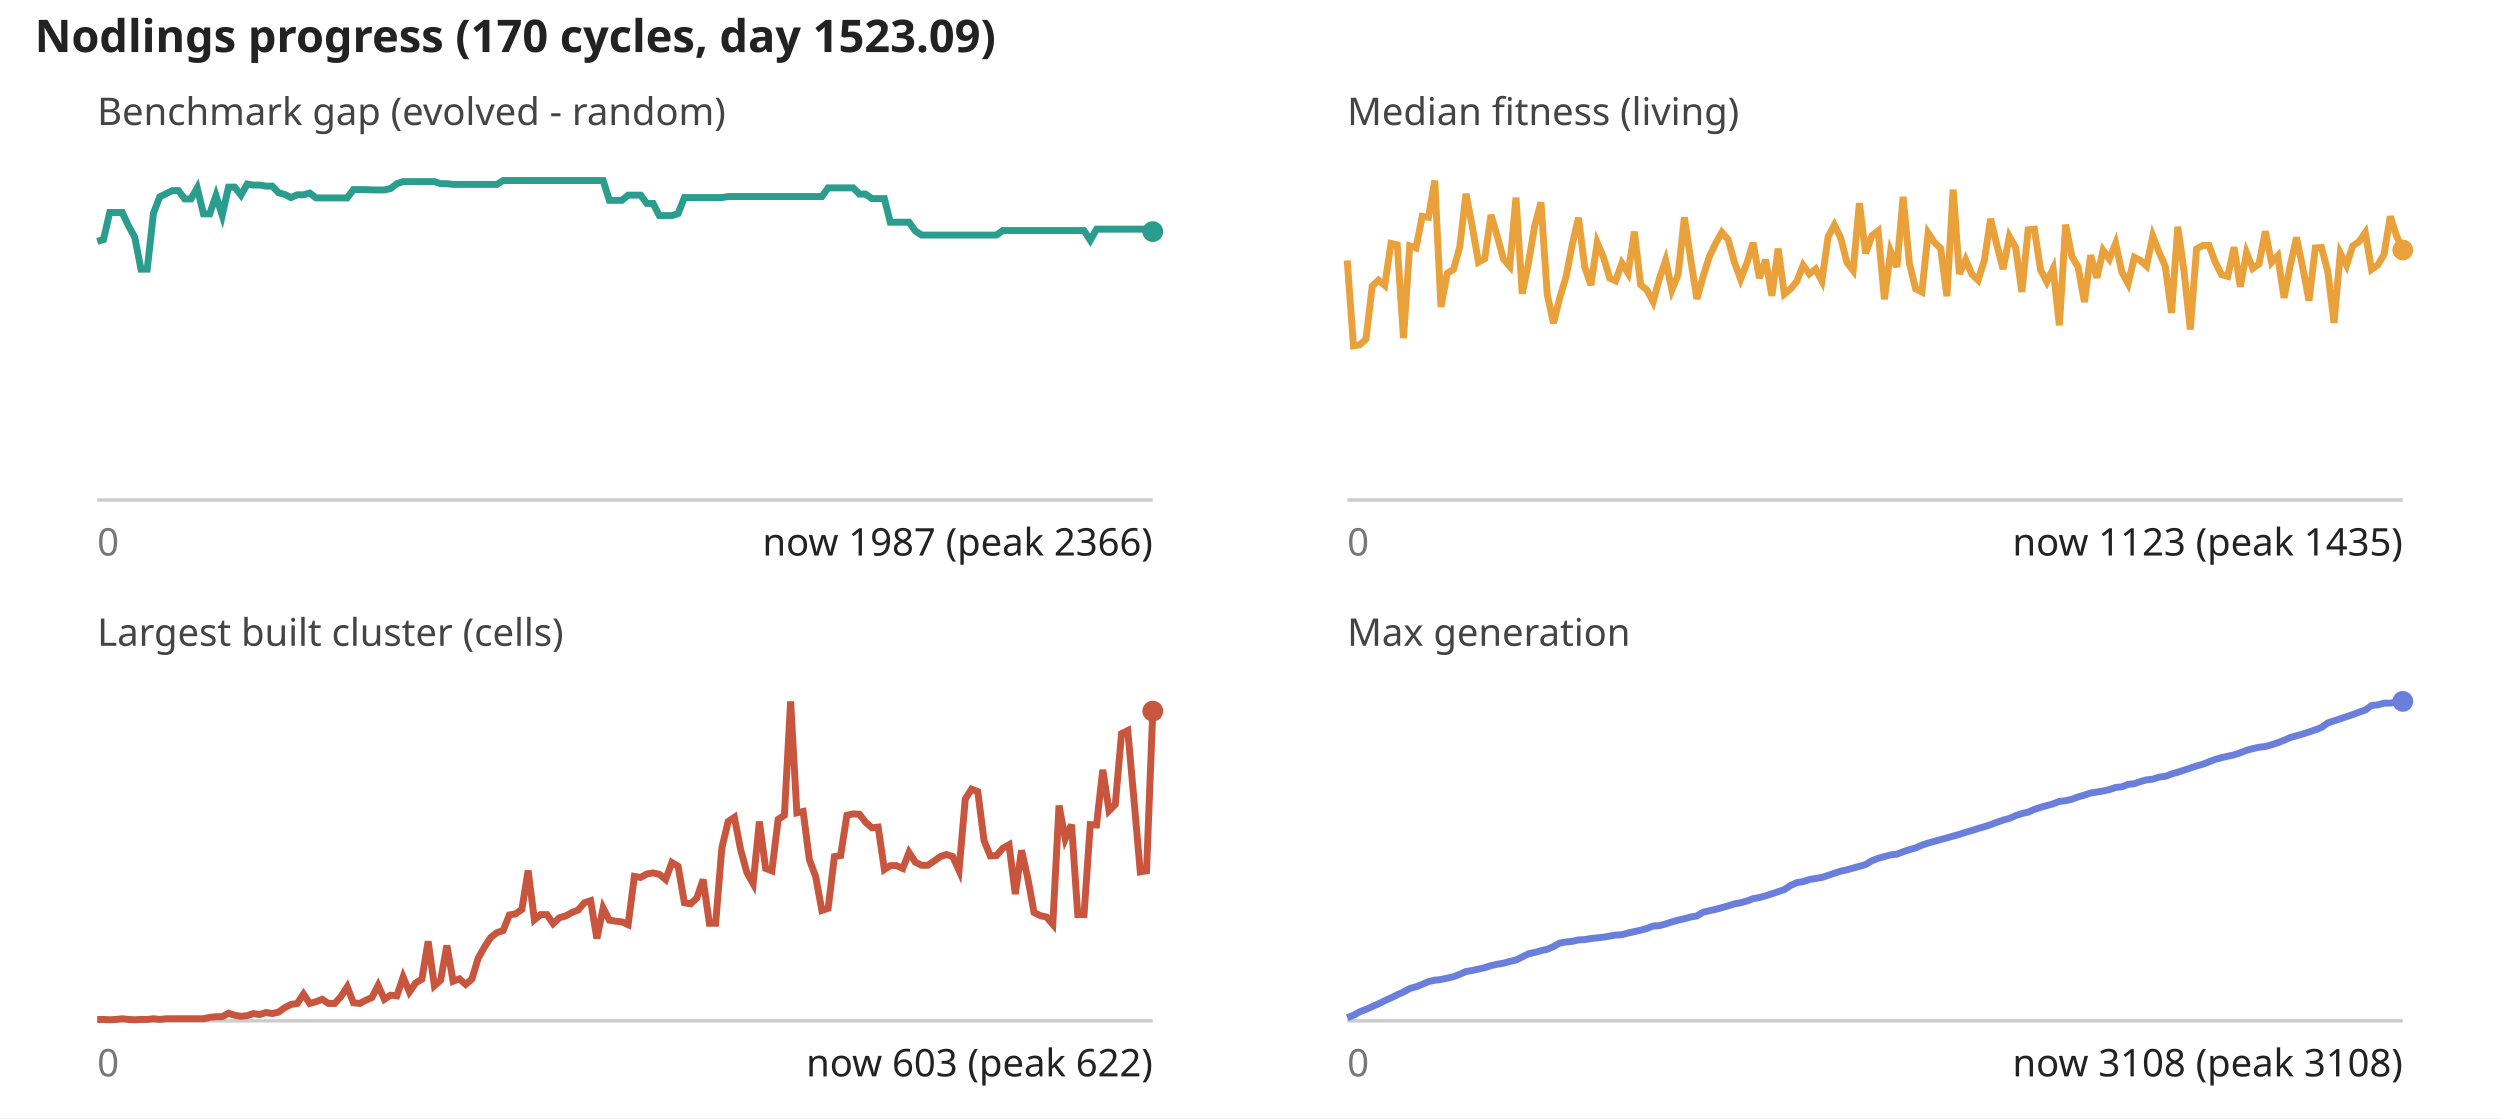
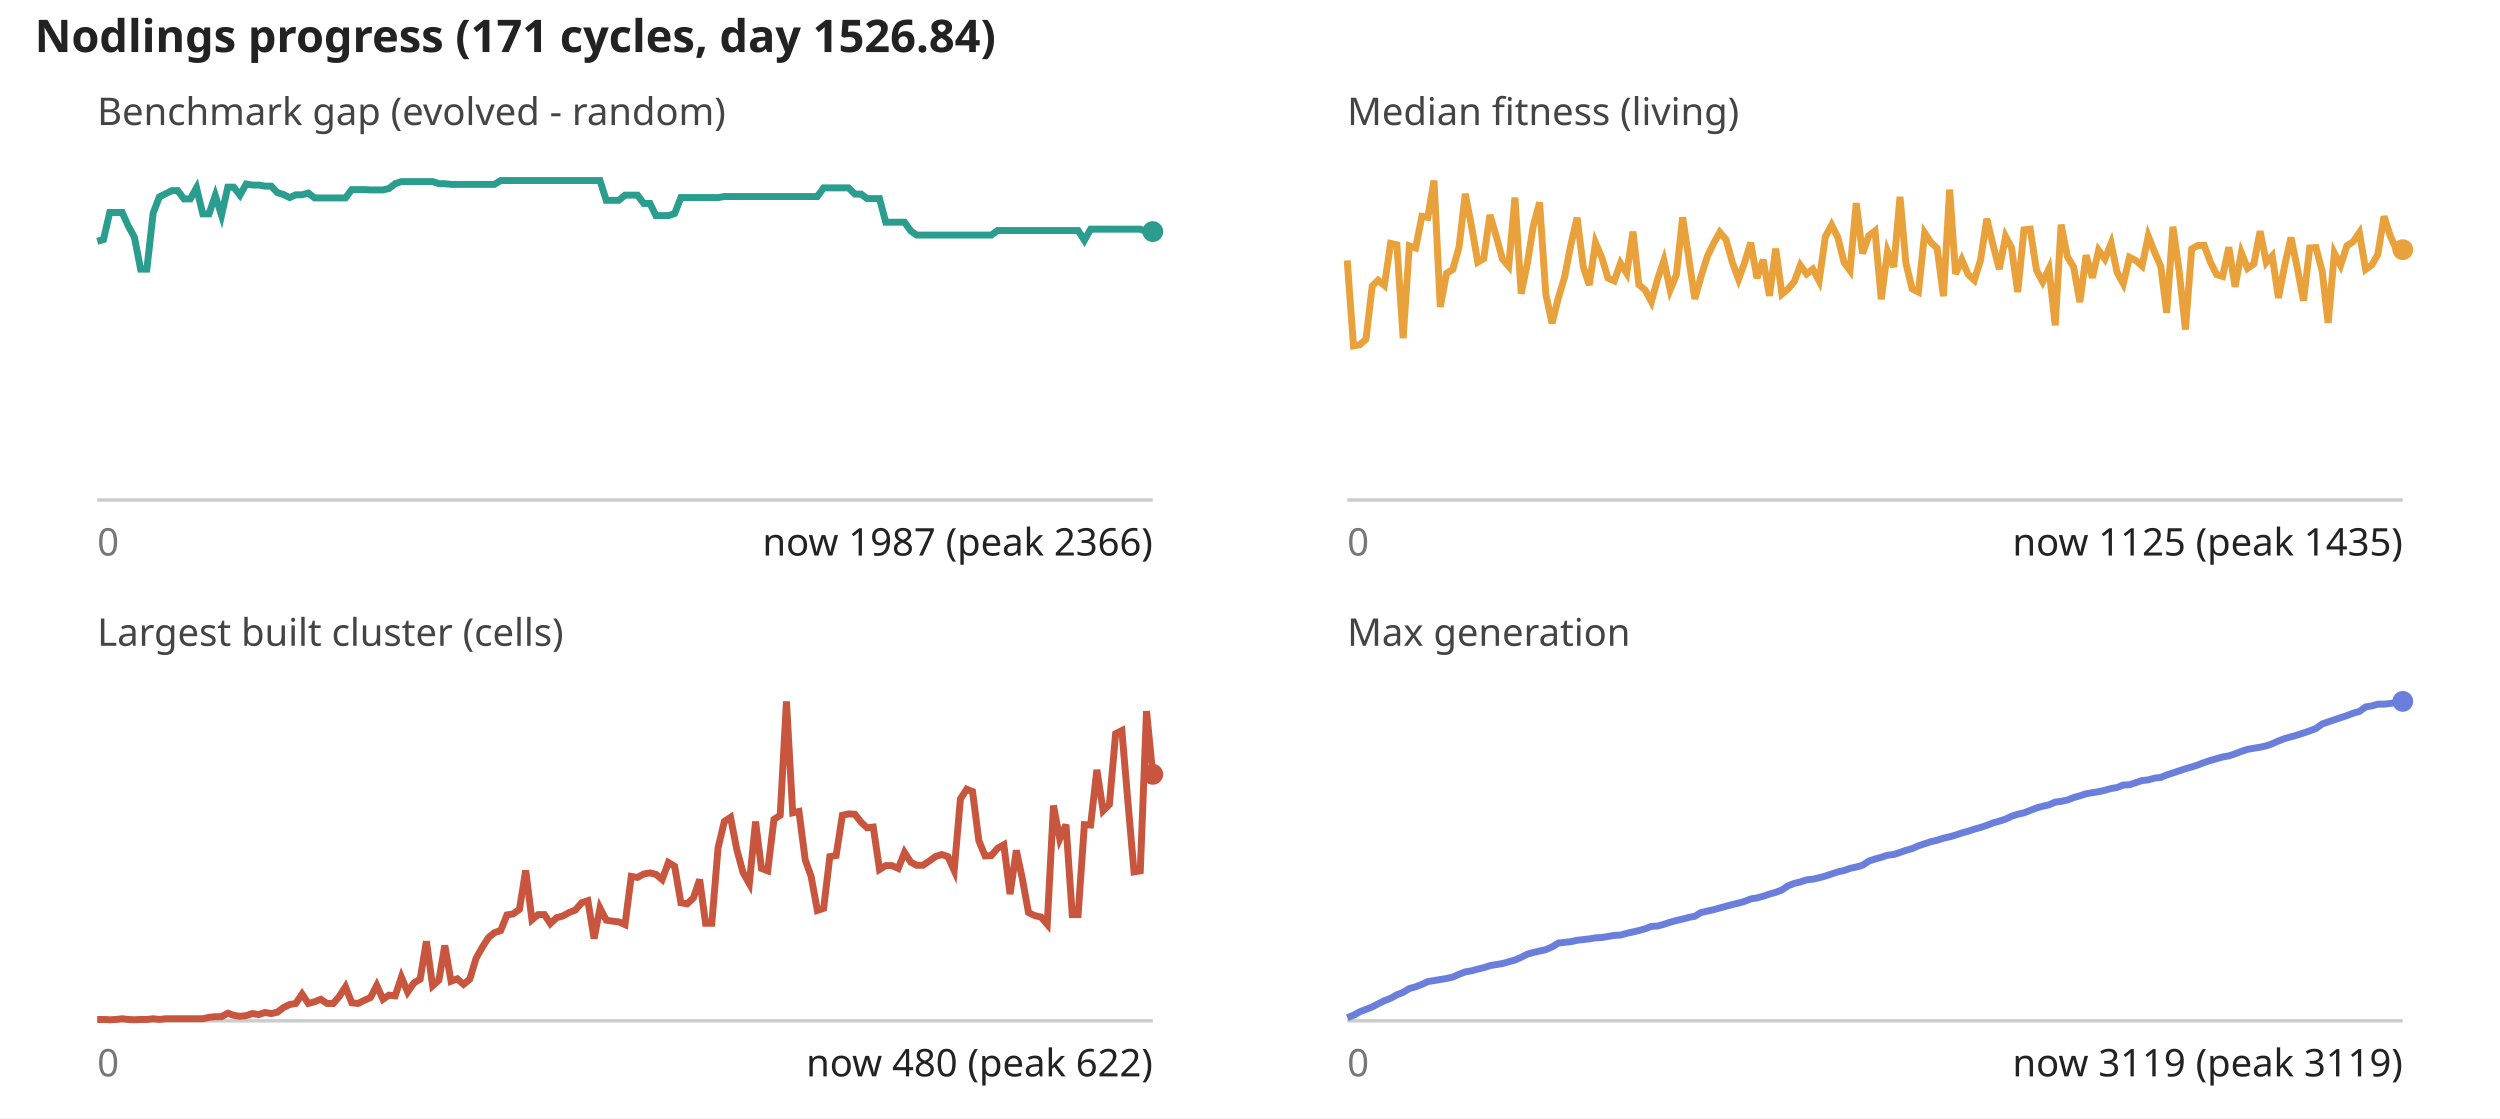
<svg xmlns="http://www.w3.org/2000/svg" viewBox="0 0 720 322" font-family="sans-serif" font-size="11">
  <rect width="100%" height="100%" fill="#fff" />
-   <text x="10" y="15" font-size="13" font-weight="bold" fill="#222">Nodlings progress (170 cycles, day 1523.09)</text>
+   <text x="10" y="15" font-size="13" font-weight="bold" fill="#222">Nodlings progress (171 cycles, day 1526.84)</text>
  <text x="28" y="36" fill="#444">Benchmark gap (evolved - random)</text>
  <line x1="28" y1="144" x2="332" y2="144" stroke="#ccc" />
-   <polyline fill="none" stroke="#2a9d8f" stroke-width="2" points="28.0,69.5 29.8,69.0 31.6,61.2 33.4,61.2 35.2,61.2 37.0,65.0 38.8,68.3 40.6,77.5 42.4,77.5 44.2,61.4 46.0,56.7 47.8,55.8 49.6,54.9 51.4,54.9 53.2,57.3 55.0,57.3 56.8,54.1 58.6,61.6 60.4,61.6 62.2,56.3 64.0,62.0 65.8,53.9 67.6,53.9 69.4,56.2 71.2,53.0 73.0,53.3 74.8,53.3 76.6,53.6 78.4,53.6 80.2,55.5 82.0,56.0 83.8,56.9 85.6,56.1 87.4,56.1 89.2,55.6 91.0,57.0 92.8,57.0 94.6,57.0 96.4,57.0 98.2,57.0 100.0,57.0 101.8,54.6 103.6,54.6 105.3,54.6 107.1,54.7 108.9,54.7 110.7,54.7 112.5,54.3 114.3,52.9 116.1,52.3 117.9,52.3 119.7,52.3 121.5,52.3 123.3,52.3 125.1,52.3 126.9,52.9 128.7,52.9 130.5,53.1 132.3,53.1 134.1,53.1 135.9,53.1 137.7,53.1 139.5,53.1 141.3,53.1 143.1,53.1 144.9,52.0 146.7,52.0 148.5,52.0 150.3,52.0 152.1,52.0 153.9,52.0 155.7,52.0 157.5,52.0 159.3,52.0 161.1,52.0 162.9,52.0 164.7,52.0 166.5,52.0 168.3,52.0 170.1,52.0 171.9,52.0 173.7,52.0 175.5,57.7 177.3,57.7 179.1,57.7 180.9,56.2 182.7,56.2 184.5,56.2 186.3,58.6 188.1,58.6 189.9,62.1 191.7,62.1 193.5,62.1 195.3,61.5 197.1,56.9 198.9,56.9 200.7,56.9 202.5,56.9 204.3,56.9 206.1,56.9 207.9,56.9 209.7,56.6 211.5,56.6 213.3,56.6 215.1,56.6 216.9,56.6 218.7,56.6 220.5,56.6 222.3,56.6 224.1,56.6 225.9,56.6 227.7,56.6 229.5,56.6 231.3,56.6 233.1,56.6 234.9,56.6 236.7,56.6 238.5,54.1 240.3,54.1 242.1,54.1 243.9,54.1 245.7,54.1 247.5,55.9 249.3,55.9 251.1,57.2 252.9,57.2 254.7,57.2 256.4,64.0 258.2,64.0 260.0,64.0 261.8,64.0 263.6,66.5 265.4,67.7 267.2,67.7 269.0,67.7 270.8,67.7 272.6,67.7 274.4,67.7 276.2,67.7 278.0,67.7 279.8,67.7 281.6,67.7 283.4,67.7 285.2,67.7 287.0,67.7 288.8,66.4 290.6,66.4 292.4,66.4 294.2,66.4 296.0,66.4 297.8,66.4 299.6,66.4 301.4,66.4 303.2,66.4 305.0,66.4 306.8,66.4 308.6,66.4 310.4,66.4 312.2,66.4 314.0,69.2 315.8,66.0 317.6,66.0 319.4,66.0 321.2,66.0 323.0,66.0 324.8,66.0 326.6,66.0 328.4,66.0 330.2,66.0 332.0,66.7" />
+   <polyline fill="none" stroke="#2a9d8f" stroke-width="2" points="28.0,69.5 29.8,69.0 31.6,61.2 33.4,61.2 35.2,61.2 36.9,65.0 38.7,68.3 40.5,77.5 42.3,77.5 44.1,61.4 45.9,56.7 47.7,55.8 49.5,54.9 51.2,54.9 53.0,57.3 54.8,57.3 56.6,54.1 58.4,61.6 60.2,61.6 62.0,56.3 63.8,62.0 65.6,53.9 67.3,53.9 69.1,56.2 70.9,53.0 72.7,53.3 74.5,53.3 76.3,53.6 78.1,53.6 79.9,55.5 81.6,56.0 83.4,56.9 85.2,56.1 87.0,56.1 88.8,55.6 90.6,57.0 92.4,57.0 94.2,57.0 96.0,57.0 97.7,57.0 99.5,57.0 101.3,54.6 103.1,54.6 104.9,54.6 106.7,54.7 108.5,54.7 110.3,54.7 112.0,54.3 113.8,52.9 115.6,52.3 117.4,52.3 119.2,52.3 121.0,52.3 122.8,52.3 124.6,52.3 126.4,52.9 128.1,52.9 129.9,53.1 131.7,53.1 133.5,53.1 135.3,53.1 137.1,53.1 138.9,53.1 140.7,53.1 142.4,53.1 144.2,52.0 146.0,52.0 147.8,52.0 149.6,52.0 151.4,52.0 153.2,52.0 155.0,52.0 156.8,52.0 158.5,52.0 160.3,52.0 162.1,52.0 163.9,52.0 165.7,52.0 167.5,52.0 169.3,52.0 171.1,52.0 172.8,52.0 174.6,57.7 176.4,57.7 178.2,57.7 180.0,56.2 181.8,56.2 183.6,56.2 185.4,58.6 187.2,58.6 188.9,62.1 190.7,62.1 192.5,62.1 194.3,61.5 196.1,56.9 197.9,56.9 199.7,56.9 201.5,56.9 203.2,56.9 205.0,56.9 206.8,56.9 208.6,56.6 210.4,56.6 212.2,56.6 214.0,56.6 215.8,56.6 217.6,56.6 219.3,56.6 221.1,56.6 222.9,56.6 224.7,56.6 226.5,56.6 228.3,56.6 230.1,56.6 231.9,56.6 233.6,56.6 235.4,56.6 237.2,54.1 239.0,54.1 240.8,54.1 242.6,54.1 244.4,54.1 246.2,55.9 248.0,55.9 249.7,57.2 251.5,57.2 253.3,57.2 255.1,64.0 256.9,64.0 258.7,64.0 260.5,64.0 262.3,66.5 264.0,67.7 265.8,67.7 267.6,67.7 269.4,67.7 271.2,67.7 273.0,67.7 274.8,67.7 276.6,67.7 278.4,67.7 280.1,67.7 281.9,67.7 283.7,67.7 285.5,67.7 287.3,66.4 289.1,66.4 290.9,66.4 292.7,66.4 294.4,66.4 296.2,66.4 298.0,66.4 299.8,66.4 301.6,66.4 303.4,66.4 305.2,66.4 307.0,66.4 308.8,66.4 310.5,66.4 312.3,69.2 314.1,66.0 315.9,66.0 317.7,66.0 319.5,66.0 321.3,66.0 323.1,66.0 324.8,66.0 326.6,66.0 328.4,66.0 330.2,66.7 332.0,66.7" />
  <circle cx="332.0" cy="66.7" r="3" fill="#2a9d8f" />
  <text x="28" y="160" fill="#777">0</text>
  <text x="332" y="160" text-anchor="end" fill="#222">now 1987 (peak 2366)</text>
  <text x="388" y="36" fill="#444">Median fitness (living)</text>
  <line x1="388" y1="144" x2="692" y2="144" stroke="#ccc" />
-   <polyline fill="none" stroke="#e9a23b" stroke-width="2" points="388.0,75.0 389.8,99.6 391.6,99.3 393.4,97.7 395.2,82.4 397.0,80.7 398.8,82.2 400.6,70.1 402.4,70.5 404.2,97.4 406.0,70.8 407.8,71.4 409.6,62.3 411.4,62.6 413.2,52.0 415.0,88.4 416.8,78.7 418.6,77.6 420.4,71.2 422.2,55.8 424.0,65.2 425.8,75.5 427.6,74.5 429.4,61.9 431.2,68.0 433.0,74.6 434.8,76.7 436.6,56.9 438.4,84.6 440.2,75.7 442.0,65.0 443.8,58.3 445.6,84.8 447.4,93.1 449.2,85.8 451.0,79.8 452.8,70.5 454.6,62.7 456.4,76.9 458.2,82.1 460.0,69.9 461.8,74.1 463.6,80.1 465.3,80.9 467.1,75.8 468.9,78.7 470.7,66.7 472.5,82.0 474.3,83.5 476.1,86.9 477.9,80.3 479.7,75.0 481.5,83.5 483.3,79.1 485.1,62.6 486.9,74.6 488.7,86.1 490.5,79.6 492.3,73.9 494.1,70.1 495.9,66.9 497.7,69.0 499.5,75.5 501.3,80.4 503.1,75.8 504.9,69.9 506.7,80.1 508.5,74.8 510.3,85.2 512.1,71.6 513.9,84.7 515.7,83.2 517.5,81.0 519.3,76.4 521.1,78.9 522.9,77.5 524.7,80.9 526.5,68.2 528.3,64.8 530.1,68.4 531.9,75.6 533.7,77.9 535.5,58.5 537.3,73.0 539.1,67.9 540.9,66.5 542.7,86.2 544.5,72.4 546.3,76.9 548.1,56.7 549.9,75.8 551.7,83.2 553.5,84.1 555.3,67.1 557.1,69.8 558.9,71.5 560.7,85.3 562.5,54.6 564.3,78.9 566.1,74.8 567.9,79.0 569.7,80.7 571.5,74.9 573.3,63.0 575.1,70.6 576.9,77.5 578.7,68.1 580.5,71.3 582.3,84.1 584.1,66.2 585.9,66.0 587.7,77.8 589.5,81.2 591.3,77.4 593.1,93.7 594.9,64.7 596.7,73.9 598.5,76.9 600.3,87.0 602.1,73.5 603.9,80.0 605.7,72.1 607.5,74.6 609.3,70.1 611.1,78.4 612.9,81.7 614.7,74.1 616.4,75.0 618.2,76.6 620.0,68.0 621.8,72.6 623.6,76.7 625.4,90.1 627.2,65.3 629.0,78.1 630.8,94.9 632.6,71.7 634.4,70.7 636.2,70.7 638.0,75.5 639.8,79.1 641.6,79.6 643.4,71.2 645.2,82.6 647.0,72.8 648.8,77.3 650.6,76.0 652.4,66.6 654.2,75.6 656.0,73.7 657.8,85.8 659.6,76.4 661.4,68.4 663.2,77.1 665.0,86.6 666.8,71.4 668.6,71.3 670.4,78.2 672.2,93.0 674.0,72.9 675.8,76.4 677.6,70.8 679.4,69.6 681.2,67.0 683.0,77.6 684.8,76.3 686.6,73.3 688.4,62.3 690.2,67.9 692.0,72.0" />
-   <circle cx="692.0" cy="72.0" r="3" fill="#e9a23b" />
+   <polyline fill="none" stroke="#e9a23b" stroke-width="2" points="388.0,75.0 389.8,99.6 391.6,99.3 393.4,97.7 395.2,82.4 396.9,80.7 398.7,82.2 400.5,70.1 402.3,70.5 404.1,97.4 405.9,70.8 407.7,71.4 409.5,62.3 411.2,62.6 413.0,52.0 414.8,88.4 416.6,78.7 418.4,77.6 420.2,71.2 422.0,55.8 423.8,65.2 425.6,75.5 427.3,74.5 429.1,61.9 430.9,68.0 432.7,74.6 434.5,76.7 436.3,56.9 438.1,84.6 439.9,75.7 441.6,65.0 443.4,58.3 445.2,84.8 447.0,93.1 448.8,85.8 450.6,79.8 452.4,70.5 454.2,62.7 456.0,76.9 457.7,82.1 459.5,69.9 461.3,74.1 463.1,80.1 464.9,80.9 466.7,75.8 468.5,78.7 470.3,66.7 472.0,82.0 473.8,83.5 475.6,86.9 477.4,80.3 479.2,75.0 481.0,83.5 482.8,79.1 484.6,62.6 486.4,74.6 488.1,86.1 489.9,79.6 491.7,73.9 493.5,70.1 495.3,66.9 497.1,69.0 498.9,75.5 500.7,80.4 502.4,75.8 504.2,69.9 506.0,80.1 507.8,74.8 509.6,85.2 511.4,71.6 513.2,84.7 515.0,83.2 516.8,81.0 518.5,76.4 520.3,78.9 522.1,77.5 523.9,80.9 525.7,68.2 527.5,64.8 529.3,68.4 531.1,75.6 532.8,77.9 534.6,58.5 536.4,73.0 538.2,67.9 540.0,66.5 541.8,86.2 543.6,72.4 545.4,76.9 547.2,56.7 548.9,75.8 550.7,83.2 552.5,84.1 554.3,67.1 556.1,69.8 557.9,71.5 559.7,85.3 561.5,54.6 563.2,78.9 565.0,74.8 566.8,79.0 568.6,80.7 570.4,74.9 572.2,63.0 574.0,70.6 575.8,77.5 577.6,68.1 579.3,71.3 581.1,84.1 582.9,66.2 584.7,66.0 586.5,77.8 588.3,81.2 590.1,77.4 591.9,93.7 593.6,64.7 595.4,73.9 597.2,76.9 599.0,87.0 600.8,73.5 602.6,80.0 604.4,72.1 606.2,74.6 608.0,70.1 609.7,78.4 611.5,81.7 613.3,74.1 615.1,75.0 616.9,76.6 618.7,68.0 620.5,72.6 622.3,76.7 624.0,90.1 625.8,65.3 627.6,78.1 629.4,94.9 631.2,71.7 633.0,70.7 634.8,70.7 636.6,75.5 638.4,79.1 640.1,79.6 641.9,71.2 643.7,82.6 645.5,72.8 647.3,77.3 649.1,76.0 650.9,66.6 652.7,75.6 654.4,73.7 656.2,85.8 658.0,76.4 659.8,68.4 661.6,77.1 663.4,86.6 665.2,71.4 667.0,71.3 668.8,78.2 670.5,93.0 672.3,72.9 674.1,76.4 675.9,70.8 677.7,69.6 679.5,67.0 681.3,77.6 683.1,76.3 684.8,73.3 686.6,62.3 688.4,67.9 690.2,72.0 692.0,71.9" />
+   <circle cx="692.0" cy="71.9" r="3" fill="#e9a23b" />
  <text x="388" y="160" fill="#777">0</text>
-   <text x="692" y="160" text-anchor="end" fill="#222">now 1123 (peak 1435)</text>
+   <text x="692" y="160" text-anchor="end" fill="#222">now 1125 (peak 1435)</text>
  <text x="28" y="186" fill="#444">Largest built cluster (cells)</text>
  <line x1="28" y1="294" x2="332" y2="294" stroke="#ccc" />
-   <polyline fill="none" stroke="#c8553d" stroke-width="2" points="28.0,293.6 29.8,293.6 31.6,293.7 33.4,293.6 35.2,293.4 37.0,293.6 38.8,293.7 40.6,293.6 42.4,293.6 44.2,293.4 46.0,293.6 47.8,293.4 49.6,293.4 51.4,293.4 53.2,293.4 55.0,293.4 56.8,293.4 58.6,293.4 60.4,293.0 62.2,292.8 64.0,292.8 65.8,291.8 67.6,292.4 69.4,292.7 71.2,292.5 73.0,291.9 74.8,292.2 76.6,291.6 78.4,291.9 80.2,291.5 82.0,290.2 83.8,289.3 85.6,289.0 87.4,286.3 89.2,289.0 91.0,288.5 92.8,287.8 94.6,289.0 96.4,289.0 98.2,287.0 100.0,284.2 101.8,288.8 103.6,289.0 105.3,288.1 107.1,287.3 108.9,283.8 110.7,287.8 112.5,286.6 114.3,286.8 116.1,281.4 117.9,285.7 119.7,283.1 121.5,282.0 123.3,271.1 125.1,283.9 126.9,282.3 128.7,272.3 130.5,282.6 132.3,281.9 134.1,283.5 135.9,282.0 137.7,276.0 139.5,272.8 141.3,270.0 143.1,268.6 144.9,268.0 146.7,263.5 148.5,263.2 150.3,261.9 152.1,250.7 153.9,264.9 155.7,263.4 157.5,263.4 159.3,266.0 161.1,264.3 162.9,263.8 164.7,262.8 166.5,262.1 168.3,260.0 170.1,259.4 171.9,270.3 173.7,261.5 175.5,265.0 177.3,265.3 179.1,265.5 180.9,266.3 182.7,252.4 184.5,252.7 186.3,251.7 188.1,251.4 189.9,251.8 191.7,253.3 193.5,248.4 195.3,249.5 197.1,260.0 198.9,260.3 200.7,258.6 202.5,253.3 204.3,265.9 206.1,265.9 207.9,244.2 209.7,236.6 211.5,235.4 213.3,244.7 215.1,251.3 216.9,254.5 218.7,236.6 220.5,250.1 222.3,250.8 224.1,236.0 225.9,234.8 227.7,202.0 229.5,234.1 231.3,233.7 233.1,247.6 234.9,252.4 236.7,262.2 238.5,261.6 240.3,246.7 242.1,246.4 243.9,234.8 245.7,234.4 247.5,234.5 249.3,236.8 251.1,238.4 252.9,238.2 254.7,250.4 256.4,249.3 258.2,249.3 260.0,250.1 261.8,245.5 263.6,248.3 265.4,249.2 267.2,249.2 269.0,248.0 270.8,246.7 272.6,246.1 274.4,246.7 276.2,250.7 278.0,230.1 279.8,227.3 281.6,228.0 283.4,242.1 285.2,246.5 287.0,246.4 288.8,244.3 290.6,243.3 292.4,257.5 294.2,244.9 296.0,252.9 297.8,262.8 299.6,263.7 301.4,264.1 303.2,266.2 305.0,232.0 306.8,241.6 308.6,237.5 310.4,263.4 312.2,263.4 314.0,237.5 315.8,237.6 317.6,221.7 319.4,233.5 321.2,231.7 323.0,211.3 324.8,210.4 326.6,230.5 328.4,251.1 330.2,250.8 332.0,204.8" />
-   <circle cx="332.0" cy="204.8" r="3" fill="#c8553d" />
+   <polyline fill="none" stroke="#c8553d" stroke-width="2" points="28.0,293.6 29.8,293.6 31.6,293.7 33.4,293.6 35.2,293.4 36.9,293.6 38.7,293.7 40.5,293.6 42.3,293.6 44.1,293.4 45.9,293.6 47.7,293.4 49.5,293.4 51.2,293.4 53.0,293.4 54.8,293.4 56.6,293.4 58.4,293.4 60.2,293.0 62.0,292.8 63.8,292.8 65.6,291.8 67.3,292.4 69.1,292.7 70.9,292.5 72.7,291.9 74.5,292.2 76.3,291.6 78.1,291.9 79.9,291.5 81.6,290.2 83.4,289.3 85.2,289.0 87.0,286.3 88.8,289.0 90.6,288.5 92.4,287.8 94.2,289.0 96.0,289.0 97.7,287.0 99.5,284.2 101.3,288.8 103.1,289.0 104.9,288.1 106.7,287.3 108.5,283.8 110.3,287.8 112.0,286.6 113.8,286.8 115.6,281.4 117.4,285.7 119.2,283.1 121.0,282.0 122.8,271.1 124.6,283.9 126.4,282.3 128.1,272.3 129.9,282.6 131.7,281.9 133.5,283.5 135.3,282.0 137.1,276.0 138.9,272.8 140.7,270.0 142.4,268.6 144.2,268.0 146.0,263.5 147.8,263.2 149.6,261.9 151.4,250.7 153.2,264.9 155.0,263.4 156.8,263.4 158.5,266.0 160.3,264.3 162.1,263.8 163.9,262.8 165.7,262.1 167.5,260.0 169.3,259.4 171.1,270.3 172.8,261.5 174.6,265.0 176.4,265.3 178.2,265.5 180.0,266.3 181.8,252.4 183.6,252.7 185.4,251.7 187.2,251.4 188.9,251.8 190.7,253.3 192.5,248.4 194.3,249.5 196.1,260.0 197.9,260.3 199.7,258.6 201.5,253.3 203.2,265.9 205.0,265.9 206.8,244.2 208.6,236.6 210.4,235.4 212.2,244.7 214.0,251.3 215.8,254.5 217.6,236.6 219.3,250.1 221.1,250.8 222.9,236.0 224.7,234.8 226.5,202.0 228.3,234.1 230.1,233.7 231.9,247.6 233.6,252.4 235.4,262.2 237.2,261.6 239.0,246.7 240.8,246.4 242.6,234.8 244.4,234.4 246.2,234.5 248.0,236.8 249.7,238.4 251.5,238.2 253.3,250.4 255.1,249.3 256.9,249.3 258.7,250.1 260.5,245.5 262.3,248.3 264.0,249.2 265.8,249.2 267.6,248.0 269.4,246.7 271.2,246.1 273.0,246.7 274.8,250.7 276.6,230.1 278.4,227.3 280.1,228.0 281.9,242.1 283.7,246.5 285.5,246.4 287.3,244.3 289.1,243.3 290.9,257.5 292.7,244.9 294.4,252.9 296.2,262.8 298.0,263.7 299.8,264.1 301.6,266.2 303.4,232.0 305.2,241.6 307.0,237.5 308.8,263.4 310.5,263.4 312.3,237.5 314.1,237.6 315.9,221.7 317.7,233.5 319.5,231.7 321.3,211.3 323.1,210.4 324.8,230.5 326.6,251.1 328.4,250.8 330.2,204.8 332.0,223.0" />
+   <circle cx="332.0" cy="223.0" r="3" fill="#c8553d" />
  <text x="28" y="310" fill="#777">0</text>
-   <text x="332" y="310" text-anchor="end" fill="#222">now 603 (peak 622)</text>
+   <text x="332" y="310" text-anchor="end" fill="#222">now 480 (peak 622)</text>
  <text x="388" y="186" fill="#444">Max generation</text>
  <line x1="388" y1="294" x2="692" y2="294" stroke="#ccc" />
-   <polyline fill="none" stroke="#6a7fdb" stroke-width="2" points="388.0,293.1 389.8,292.4 391.6,291.4 393.4,290.7 395.2,289.9 397.0,289.1 398.8,288.2 400.6,287.4 402.4,286.5 404.2,285.7 406.0,284.7 407.8,284.2 409.6,283.5 411.4,282.7 413.2,282.3 415.0,282.1 416.8,281.7 418.6,281.3 420.4,280.6 422.2,279.8 424.0,279.5 425.8,279.1 427.6,278.7 429.4,278.1 431.2,277.7 433.0,277.4 434.8,276.9 436.6,276.5 438.4,275.6 440.2,274.7 442.0,274.3 443.8,273.8 445.6,273.4 447.4,272.6 449.2,271.6 451.0,271.3 452.8,271.1 454.6,270.7 456.4,270.6 458.2,270.3 460.0,270.1 461.8,269.9 463.6,269.6 465.3,269.3 467.1,269.2 468.9,268.7 470.7,268.3 472.5,267.9 474.3,267.4 476.1,266.7 477.9,266.6 479.7,266.1 481.5,265.5 483.3,265.0 485.1,264.6 486.9,264.1 488.7,263.8 490.5,262.7 492.3,262.3 494.1,261.9 495.9,261.4 497.7,260.9 499.5,260.3 501.3,260.0 503.1,259.5 504.9,258.8 506.7,258.5 508.5,258.0 510.3,257.4 512.1,256.8 513.9,256.2 515.7,255.0 517.5,254.2 519.3,253.9 521.1,253.3 522.9,253.0 524.7,252.7 526.5,252.1 528.3,251.5 530.1,250.9 531.9,250.5 533.7,250.0 535.5,249.5 537.3,249.0 539.1,247.9 540.9,247.2 542.7,246.7 544.5,246.2 546.3,246.0 548.1,245.3 549.9,244.7 551.7,244.2 553.5,243.4 555.3,242.8 557.1,242.3 558.9,241.8 560.7,241.3 562.5,240.8 564.3,240.3 566.1,239.7 567.9,239.2 569.7,238.6 571.5,238.1 573.3,237.5 575.1,236.8 576.9,236.2 578.7,235.7 580.5,234.9 582.3,234.3 584.1,233.9 585.9,233.1 587.7,232.5 589.5,232.0 591.3,231.5 593.1,230.8 594.9,230.6 596.7,230.2 598.5,229.5 600.3,229.0 602.1,228.4 603.9,228.1 605.7,227.8 607.5,227.4 609.3,226.8 611.1,226.6 612.9,225.9 614.7,225.7 616.4,225.1 618.2,224.6 620.0,224.4 621.8,223.8 623.6,223.6 625.4,222.9 627.2,222.4 629.0,221.8 630.8,221.2 632.6,220.6 634.4,220.1 636.2,219.4 638.0,218.7 639.8,218.2 641.6,217.8 643.4,217.4 645.2,216.8 647.0,216.1 648.8,215.6 650.6,215.2 652.4,215.0 654.2,214.5 656.0,213.9 657.8,213.2 659.6,212.4 661.4,211.9 663.2,211.4 665.0,210.8 666.8,210.2 668.6,209.5 670.4,208.2 672.2,207.6 674.0,207.0 675.8,206.4 677.6,205.8 679.4,205.1 681.2,204.5 683.0,203.2 684.8,203.0 686.6,202.5 688.4,202.5 690.2,202.2 692.0,202.0" />
+   <polyline fill="none" stroke="#6a7fdb" stroke-width="2" points="388.0,293.1 389.8,292.4 391.6,291.4 393.4,290.7 395.2,290.0 396.9,289.1 398.7,288.2 400.5,287.5 402.3,286.5 404.1,285.8 405.9,284.7 407.7,284.2 409.5,283.5 411.2,282.7 413.0,282.4 414.8,282.1 416.6,281.8 418.4,281.4 420.2,280.6 422.0,279.9 423.8,279.6 425.6,279.1 427.3,278.7 429.1,278.1 430.9,277.8 432.7,277.5 434.5,277.0 436.3,276.5 438.1,275.7 439.9,274.8 441.6,274.3 443.4,273.9 445.2,273.5 447.0,272.7 448.8,271.6 450.6,271.4 452.4,271.2 454.2,270.8 456.0,270.6 457.7,270.4 459.5,270.1 461.3,270.0 463.1,269.7 464.9,269.4 466.7,269.3 468.5,268.8 470.3,268.4 472.0,268.0 473.8,267.5 475.6,266.8 477.4,266.7 479.2,266.2 481.0,265.6 482.8,265.1 484.6,264.7 486.4,264.2 488.1,263.9 489.9,262.8 491.7,262.4 493.5,262.0 495.3,261.5 497.1,261.0 498.9,260.5 500.7,260.1 502.4,259.6 504.2,258.9 506.0,258.6 507.8,258.1 509.6,257.5 511.4,257.0 513.2,256.3 515.0,255.1 516.8,254.4 518.5,254.0 520.3,253.4 522.1,253.2 523.9,252.8 525.7,252.3 527.5,251.7 529.3,251.1 531.1,250.7 532.8,250.1 534.6,249.7 536.4,249.2 538.2,248.0 540.0,247.4 541.8,246.9 543.6,246.3 545.4,246.1 547.2,245.5 548.9,244.9 550.7,244.4 552.5,243.6 554.3,243.0 556.1,242.4 557.9,242.0 559.7,241.4 561.5,241.0 563.2,240.5 565.0,239.9 566.8,239.4 568.6,238.8 570.4,238.3 572.2,237.7 574.0,237.0 575.8,236.5 577.6,235.9 579.3,235.1 581.1,234.5 582.9,234.1 584.7,233.4 586.5,232.7 588.3,232.2 590.1,231.8 591.9,231.0 593.6,230.8 595.4,230.4 597.2,229.7 599.0,229.2 600.8,228.6 602.6,228.3 604.4,228.0 606.2,227.6 608.0,227.1 609.7,226.8 611.5,226.1 613.3,226.0 615.1,225.4 616.9,224.8 618.7,224.6 620.5,224.1 622.3,223.9 624.0,223.2 625.8,222.6 627.6,222.0 629.4,221.4 631.2,220.9 633.0,220.3 634.8,219.6 636.6,219.0 638.4,218.5 640.1,218.0 641.9,217.7 643.7,217.1 645.5,216.4 647.3,215.8 649.1,215.5 650.9,215.2 652.7,214.8 654.4,214.2 656.2,213.4 658.0,212.7 659.8,212.2 661.6,211.7 663.4,211.1 665.2,210.5 667.0,209.8 668.8,208.5 670.5,207.9 672.3,207.3 674.1,206.7 675.9,206.1 677.7,205.4 679.5,204.9 681.3,203.6 683.1,203.3 684.8,202.8 686.6,202.8 688.4,202.6 690.2,202.3 692.0,202.0" />
  <circle cx="692.0" cy="202.0" r="3" fill="#6a7fdb" />
  <text x="388" y="310" fill="#777">0</text>
-   <text x="692" y="310" text-anchor="end" fill="#222">now 3108 (peak 3108)</text>
+   <text x="692" y="310" text-anchor="end" fill="#222">now 3119 (peak 3119)</text>
</svg>
